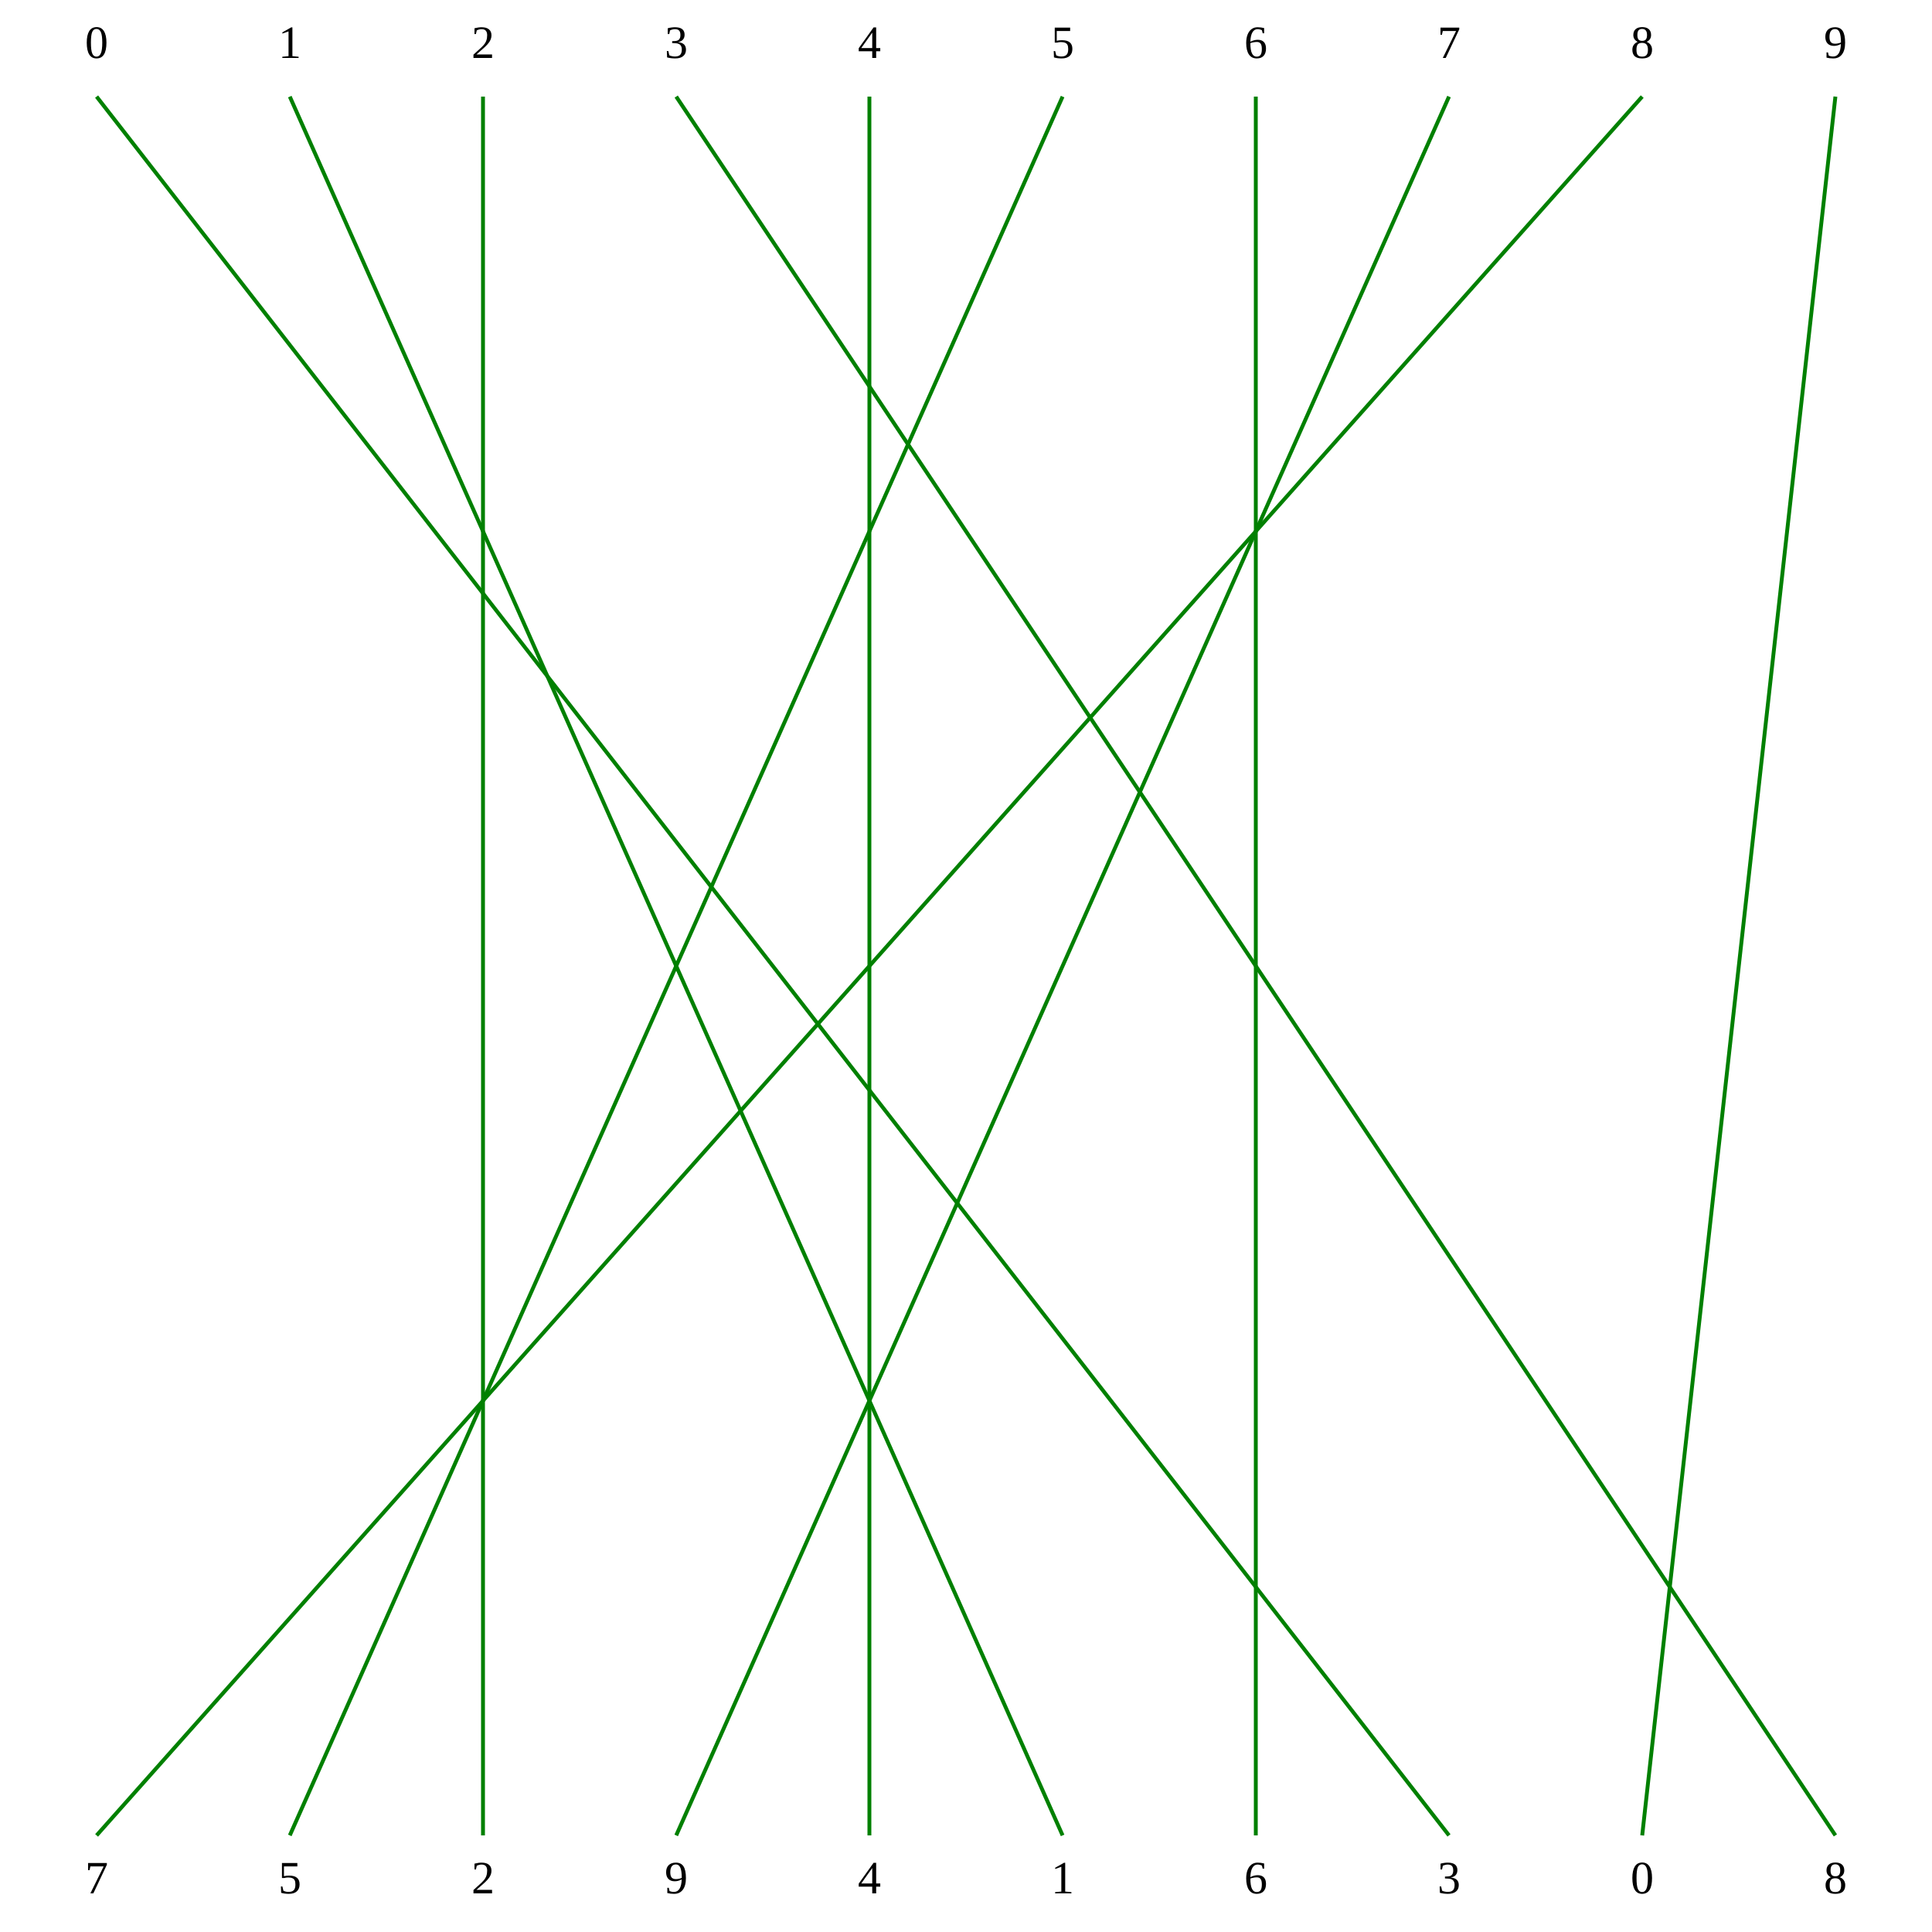
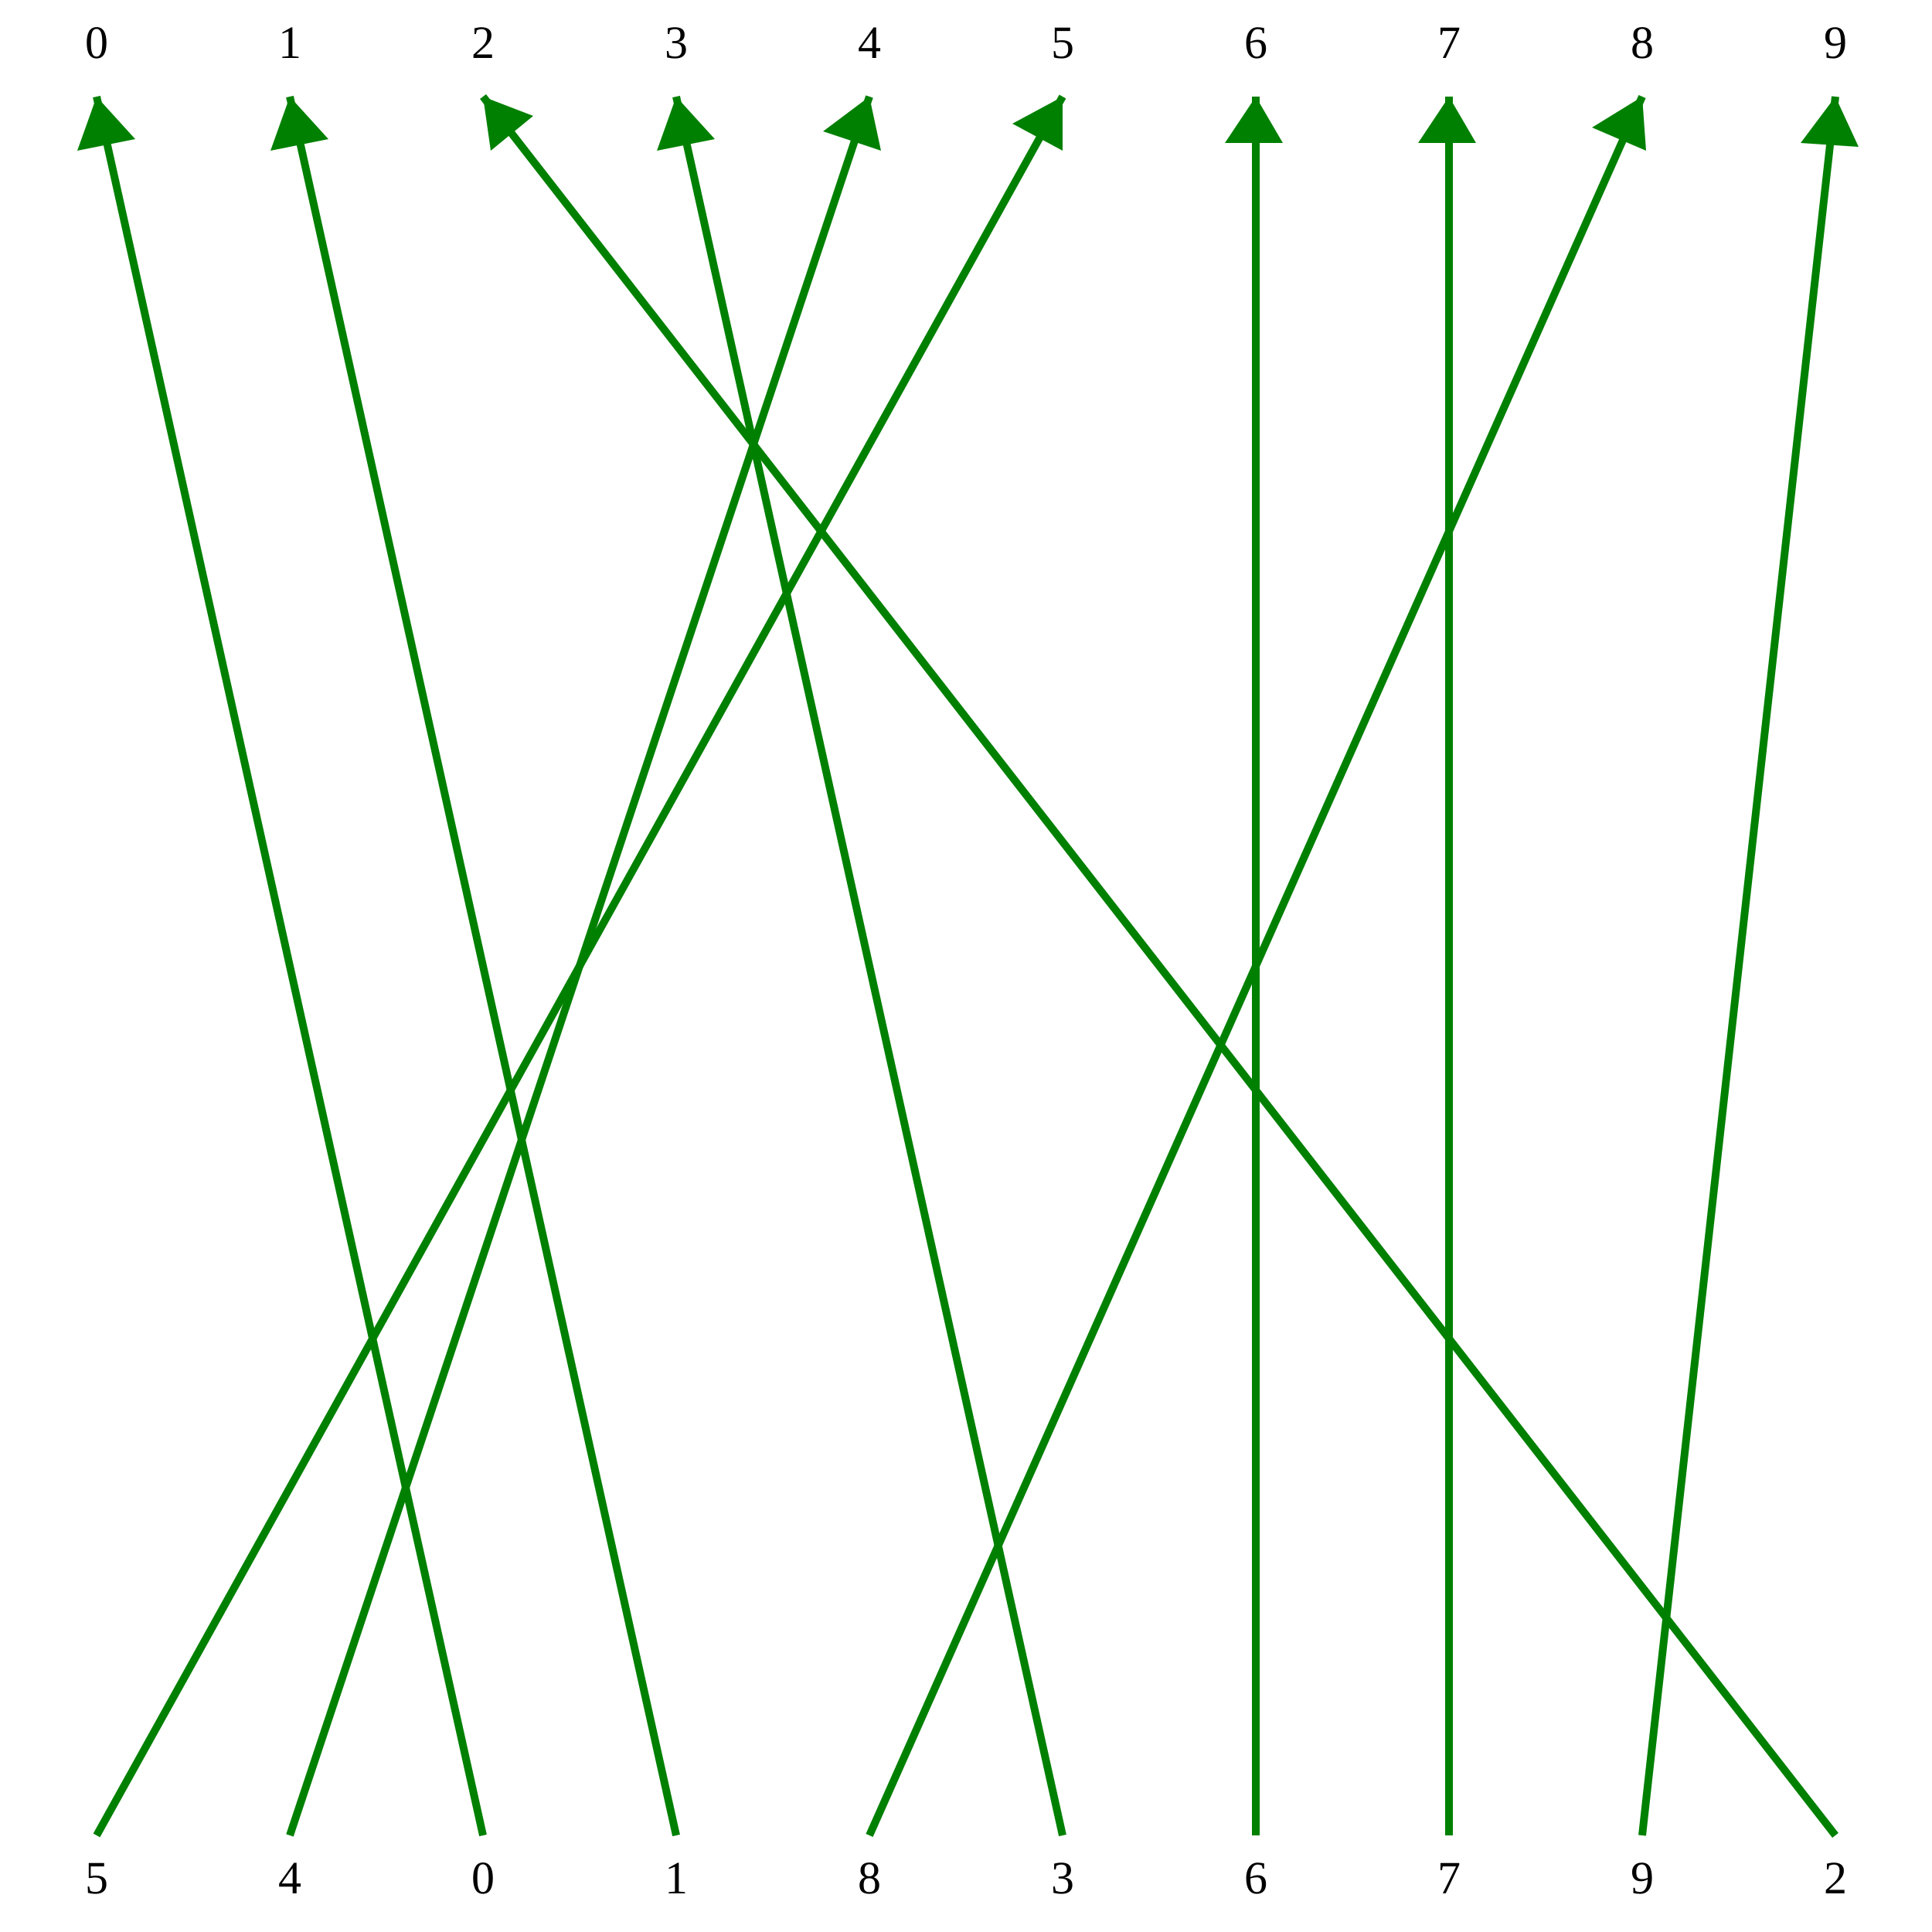
<svg xmlns="http://www.w3.org/2000/svg" version="1.1" width="500" height="500">
  <text x="25" y="15" font-size="12" text-anchor="middle">0</text>
-   <text x="25" y="490" font-size="12" text-anchor="middle">7</text>
+   <text x="25" y="490" font-size="12" text-anchor="middle">5</text>
  <text x="75" y="15" font-size="12" text-anchor="middle">1</text>
-   <text x="75" y="490" font-size="12" text-anchor="middle">5</text>
+   <text x="75" y="490" font-size="12" text-anchor="middle">4</text>
  <text x="125" y="15" font-size="12" text-anchor="middle">2</text>
-   <text x="125" y="490" font-size="12" text-anchor="middle">2</text>
+   <text x="125" y="490" font-size="12" text-anchor="middle">0</text>
  <text x="175" y="15" font-size="12" text-anchor="middle">3</text>
-   <text x="175" y="490" font-size="12" text-anchor="middle">9</text>
+   <text x="175" y="490" font-size="12" text-anchor="middle">1</text>
  <text x="225" y="15" font-size="12" text-anchor="middle">4</text>
-   <text x="225" y="490" font-size="12" text-anchor="middle">4</text>
+   <text x="225" y="490" font-size="12" text-anchor="middle">8</text>
  <text x="275" y="15" font-size="12" text-anchor="middle">5</text>
-   <text x="275" y="490" font-size="12" text-anchor="middle">1</text>
+   <text x="275" y="490" font-size="12" text-anchor="middle">3</text>
  <text x="325" y="15" font-size="12" text-anchor="middle">6</text>
  <text x="325" y="490" font-size="12" text-anchor="middle">6</text>
  <text x="375" y="15" font-size="12" text-anchor="middle">7</text>
-   <text x="375" y="490" font-size="12" text-anchor="middle">3</text>
+   <text x="375" y="490" font-size="12" text-anchor="middle">7</text>
  <text x="425" y="15" font-size="12" text-anchor="middle">8</text>
-   <text x="425" y="490" font-size="12" text-anchor="middle">0</text>
+   <text x="425" y="490" font-size="12" text-anchor="middle">9</text>
  <text x="475" y="15" font-size="12" text-anchor="middle">9</text>
-   <text x="475" y="490" font-size="12" text-anchor="middle">8</text>
-   <line x1="25" y1="25" x2="375" y2="475" stroke="green" />
-   <line x1="75" y1="25" x2="275" y2="475" stroke="green" />
-   <line x1="125" y1="25" x2="125" y2="475" stroke="green" />
-   <line x1="175" y1="25" x2="475" y2="475" stroke="green" />
-   <line x1="225" y1="25" x2="225" y2="475" stroke="green" />
-   <line x1="275" y1="25" x2="75" y2="475" stroke="green" />
-   <line x1="325" y1="25" x2="325" y2="475" stroke="green" />
-   <line x1="375" y1="25" x2="175" y2="475" stroke="green" />
-   <line x1="425" y1="25" x2="25" y2="475" stroke="green" />
-   <line x1="475" y1="25" x2="425" y2="475" stroke="green" />
-   <defs>
-     <marker id="arrow-line" markerWidth="10" markerHeight="10" refX="0" refY="3" orient="auto" markerUnits="strokeWidth">
-       <path d="M0,0 L0,6 L9,3 z" fill="green" />
-     </marker>
-   </defs>
+   <text x="475" y="490" font-size="12" text-anchor="middle">2</text>
+   <line x1="25" y1="475" x2="275" y2="25" stroke="green" stroke-width="2" />
+   <polygon points="275,39 275,25 262,32" style="fill:green;" />
+   <line x1="75" y1="475" x2="225" y2="25" stroke="green" stroke-width="2" />
+   <polygon points="228,39 225,25 213,34" style="fill:green;" />
+   <line x1="125" y1="475" x2="25" y2="25" stroke="green" stroke-width="2" />
+   <polygon points="35,36 25,25 20,39" style="fill:green;" />
+   <line x1="175" y1="475" x2="75" y2="25" stroke="green" stroke-width="2" />
+   <polygon points="85,36 75,25 70,39" style="fill:green;" />
+   <line x1="225" y1="475" x2="425" y2="25" stroke="green" stroke-width="2" />
+   <polygon points="426,39 425,25 412,33" style="fill:green;" />
+   <line x1="275" y1="475" x2="175" y2="25" stroke="green" stroke-width="2" />
+   <polygon points="185,36 175,25 170,39" style="fill:green;" />
+   <line x1="325" y1="475" x2="325" y2="25" stroke="green" stroke-width="2" />
+   <polygon points="332,37 325,25 317,37" style="fill:green;" />
+   <line x1="375" y1="475" x2="375" y2="25" stroke="green" stroke-width="2" />
+   <polygon points="382,37 375,25 367,37" style="fill:green;" />
+   <line x1="425" y1="475" x2="475" y2="25" stroke="green" stroke-width="2" />
+   <polygon points="481,38 475,25 466,37" style="fill:green;" />
+   <line x1="475" y1="475" x2="125" y2="25" stroke="green" stroke-width="2" />
+   <polygon points="138,30 125,25 127,39" style="fill:green;" />
</svg>
